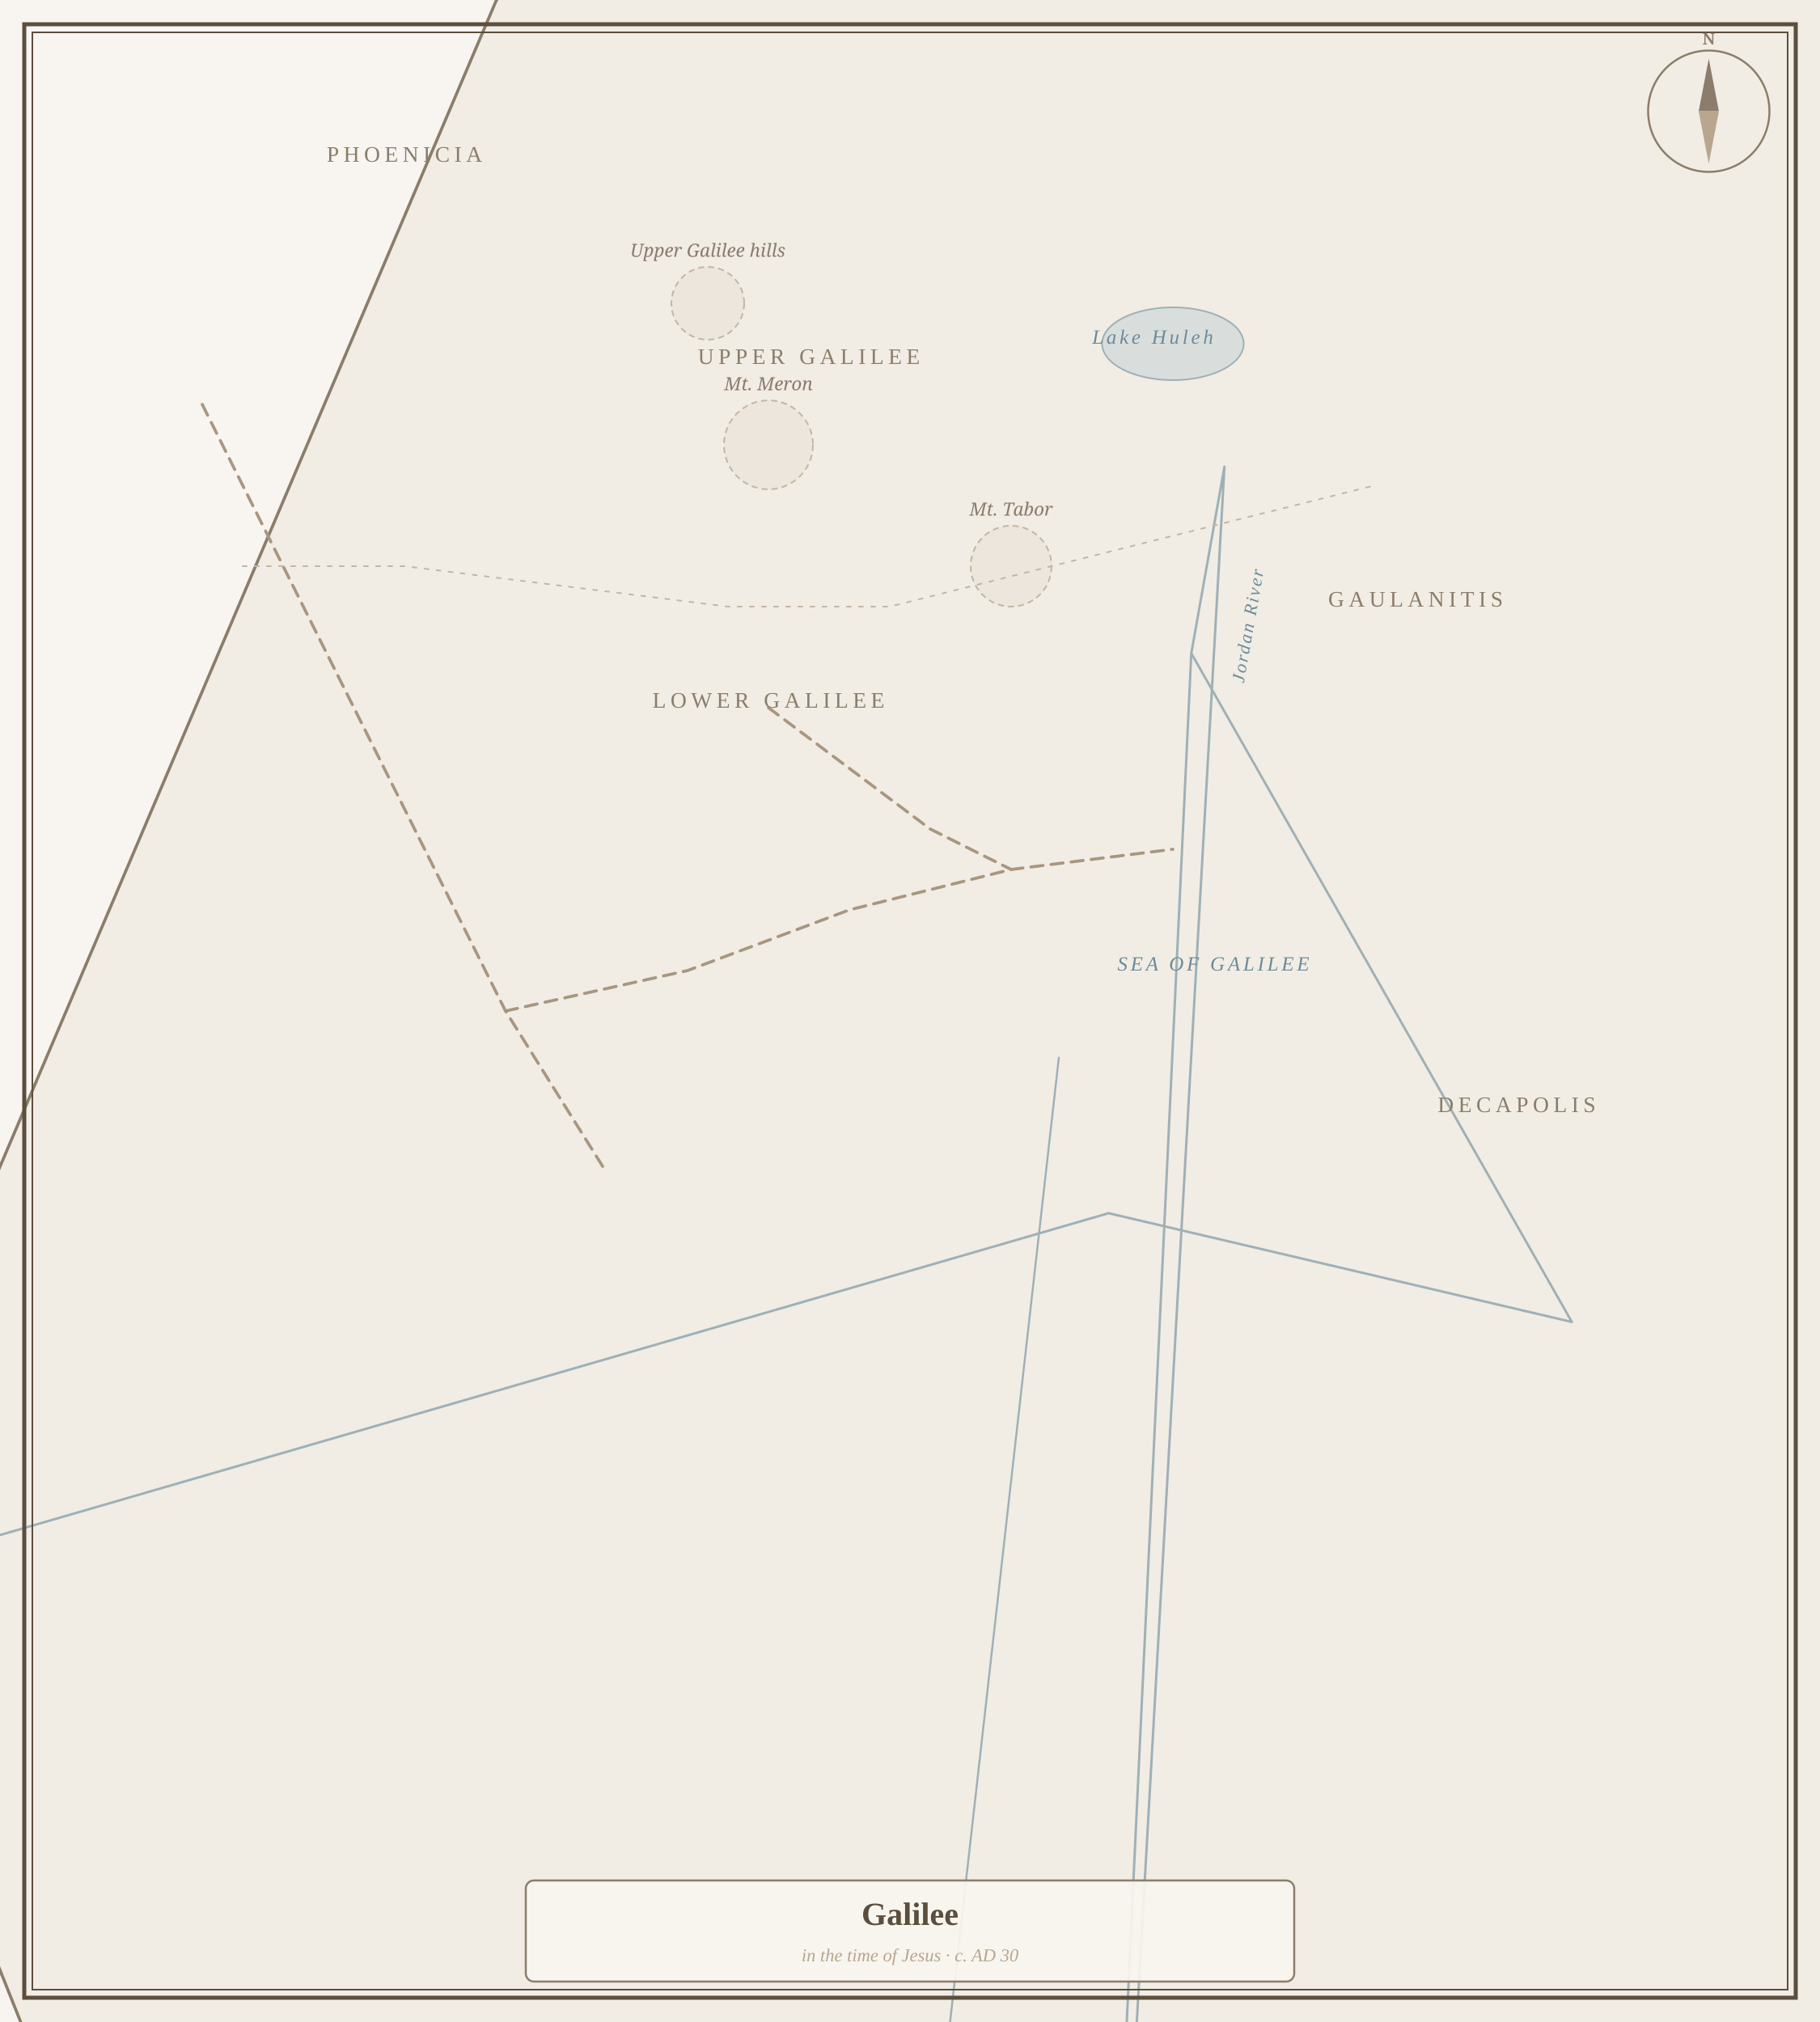
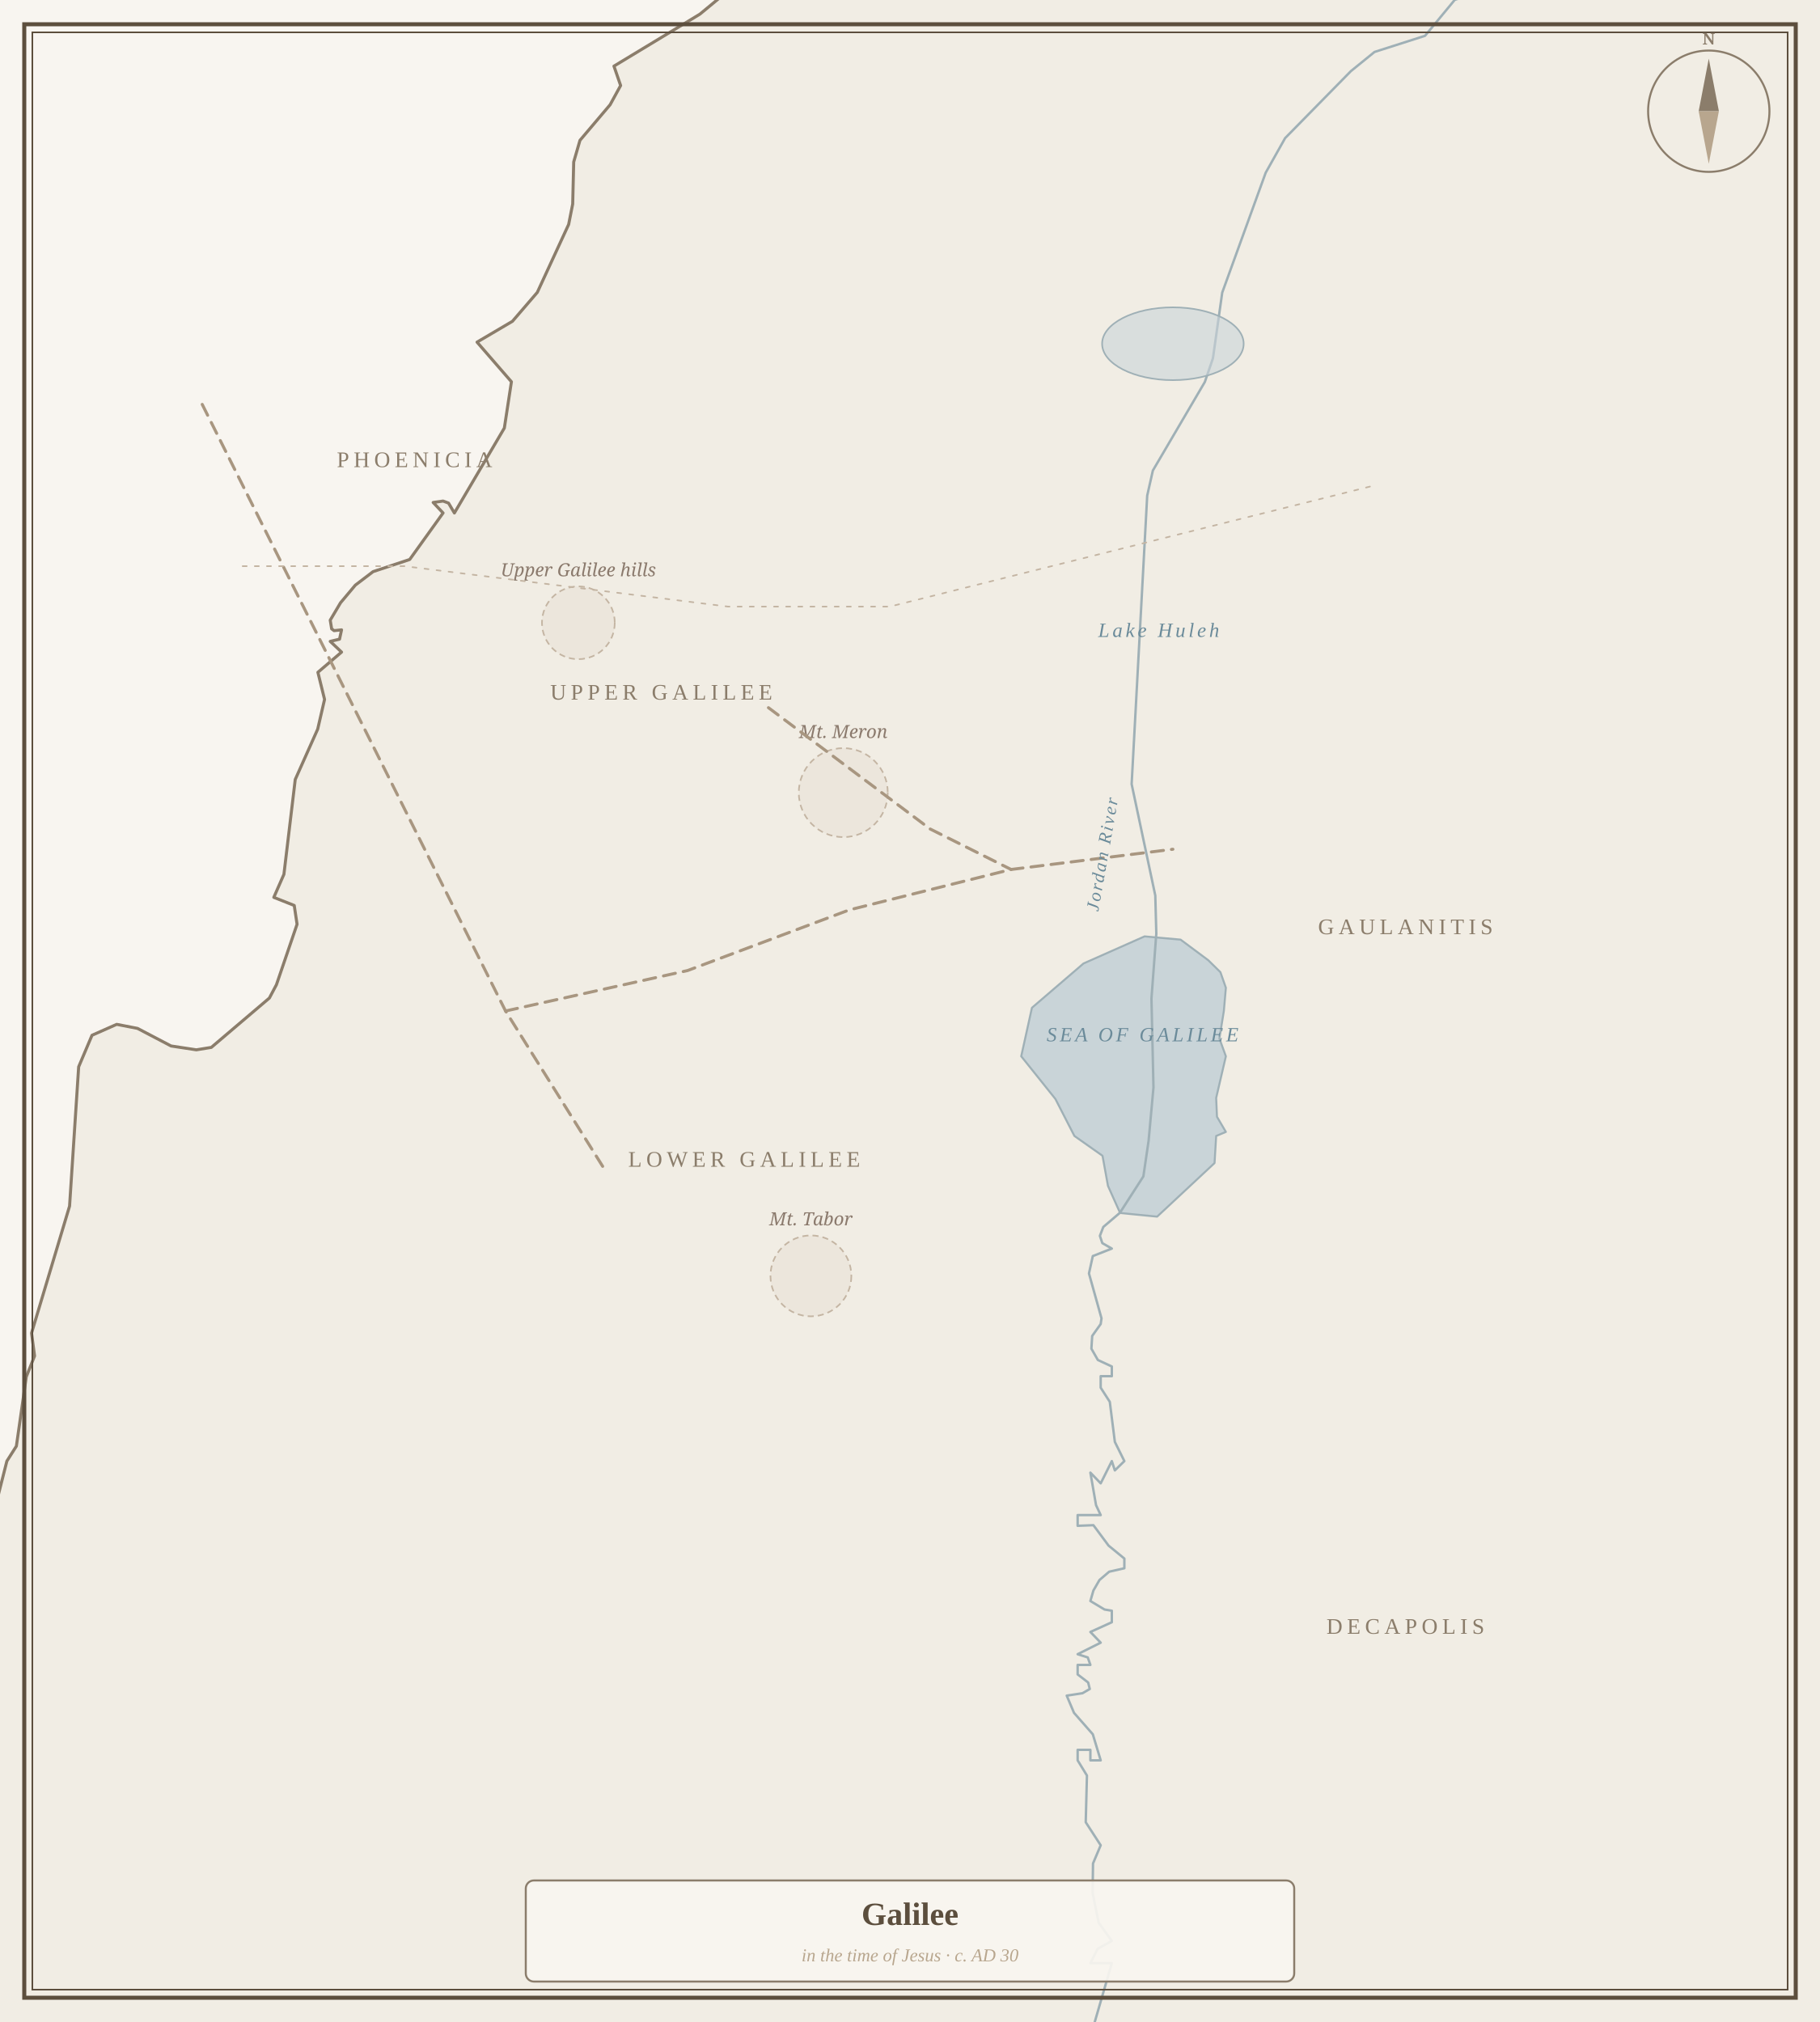
<svg xmlns="http://www.w3.org/2000/svg" viewBox="0 0 900 1000" width="900" height="1000">
  <defs>
    <filter id="parchment-texture">
      <feTurbulence type="fractalNoise" baseFrequency="0.04" numOctaves="3" result="noise" />
      <feColorMatrix type="matrix" values="0 0 0 0 0.95  0 0 0 0 0.93  0 0 0 0 0.89  0 0 0 0.04 0" in="noise" result="tint" />
      <feBlend in="SourceGraphic" in2="tint" mode="multiply" />
    </filter>
  </defs>
  <rect x="0" y="0" width="900" height="1000" fill="#F8F5F0" />
-   <polygon points="-36327.3,-2692.3 -35509.1,-3461.5 -35100,-6538.5 -34690.9,-7307.7 -33872.7,-7692.3 -32645.5,-7923.1 -27736.4,-7538.5 -26100,-6923.1 -25281.8,-7461.5 -23236.4,-7692.3 -21190.9,-8461.5 -19145.5,-8076.9 -17918.2,-7692.3 -15872.7,-6153.8 -12600,-4615.4 -8509.1,-1923.1 -3600,384.6 -2781.8,384.6 -736.4,1923.1 163.6,1384.6 -81.8,769.2 245.5,0 572.7,-307.7 1145.5,-153.8 7854.5,6153.8   -17918.2,-7692.3 -18736.4,-8461.5 -19554.5,-8461.5 -20372.7,-8230.8 -21190.9,-6923.1 -16281.8,-2692.3 -13827.3,-5384.6 -14236.4,-6153.8 -17918.2,-7692.3   -11781.8,-3846.2 -7281.8,-6153.8 -5236.4,-5153.8 -9736.4,-2538.5 -11781.8,-3846.2   -6054.5,-5615.4 -4418.2,-6000 -2781.8,-5615.4 -1145.5,-4615.4 1309.1,-2307.7 1309.1,-1923.1 -736.4,-2307.7 -5645.5,1923.1 -6054.5,1923.1 -7445.5,384.6 -7118.2,-769.2 -6054.5,-1923.1 -5645.5,-3461.5 -5645.5,-4230.8 -6463.6,-5384.6 -6054.5,-5615.4   -2127.3,-923.1 -1227.3,-1076.9 -490.9,-769.2 -2127.3,-923.1   -9327.3,-1307.7 -7118.2,-1153.8 -9327.3,-1307.7   -18327.3,-2692.3 -16281.8,-3076.9 -15954.5,-3692.3 -17100,-3692.3 -18736.4,-2769.2 -18327.3,-2692.3   -6054.5,-6384.6 490.9,-6384.6 4581.8,-5769.2 5809.1,-6153.8 5400,-6692.3 -6054.5,-6384.6   -35918.2,-2692.3 -31009.1,-7307.7 -29781.8,-7692.3 -29372.7,-7692.3 -23645.5,-2307.7 -23236.4,-2307.7 -21190.9,-4230.8 -22418.2,-2692.3 -35918.2,-2692.3   -36327.3,-2692.3 -22009.1,4230.8 -20372.7,3846.2 -19963.6,3076.9 -31009.1,-7307.7" fill="#F1EDE4" stroke="none" />
-   <polygon points="523.6,523.1 523.6,523.1   409.1,1538.5 409.1,1538.5" fill="#C9D4D8" stroke="#9FB0B6" stroke-width="1" stroke-linejoin="round" />
-   <polyline points="589.1,323.1 531.8,1538.5   605.5,230.8 589.1,323.1   777.3,653.8 548.2,600   -4009.1,1923.1 -3190.9,1923.1 -2945.5,1538.5   900,-769.2 1145.5,-1384.6 490.9,-2076.9   2536.4,-2307.7 7445.5,-4076.9   -18736.4,-6923.1 -18490.9,-6307.7" fill="none" stroke="#9FB0B6" stroke-width="1.2" stroke-linecap="round" stroke-linejoin="round" />
-   <polygon points="-36327.3,-2692.3 -35509.1,-3461.5 -35100,-6538.5 -34690.9,-7307.7 -33872.7,-7692.3 -32645.5,-7923.1 -27736.4,-7538.5 -26100,-6923.1 -25281.8,-7461.5 -23236.4,-7692.3 -21190.9,-8461.5 -19145.5,-8076.9 -17918.2,-7692.3 -15872.7,-6153.8 -12600,-4615.4 -8509.1,-1923.1 -3600,384.6 -2781.8,384.6 -736.4,1923.1 163.6,1384.6 -81.8,769.2 245.5,0 572.7,-307.7 1145.5,-153.8 7854.5,6153.8   -17918.2,-7692.3 -18736.4,-8461.5 -19554.5,-8461.5 -20372.7,-8230.8 -21190.9,-6923.1 -16281.8,-2692.3 -13827.3,-5384.6 -14236.4,-6153.8 -17918.2,-7692.3   -11781.8,-3846.2 -7281.8,-6153.8 -5236.4,-5153.8 -9736.4,-2538.5 -11781.8,-3846.2   -6054.5,-5615.4 -4418.2,-6000 -2781.8,-5615.4 -1145.5,-4615.4 1309.1,-2307.7 1309.1,-1923.1 -736.4,-2307.7 -5645.5,1923.1 -6054.5,1923.1 -7445.5,384.6 -7118.2,-769.2 -6054.5,-1923.1 -5645.5,-3461.5 -5645.5,-4230.8 -6463.6,-5384.6 -6054.5,-5615.4   -2127.3,-923.1 -1227.3,-1076.9 -490.9,-769.2 -2127.3,-923.1   -9327.3,-1307.7 -7118.2,-1153.8 -9327.3,-1307.7   -18327.3,-2692.3 -16281.8,-3076.9 -15954.5,-3692.3 -17100,-3692.3 -18736.4,-2769.2 -18327.3,-2692.3   -6054.5,-6384.6 490.9,-6384.6 4581.8,-5769.2 5809.1,-6153.8 5400,-6692.3 -6054.5,-6384.6   -35918.2,-2692.3 -31009.1,-7307.7 -29781.8,-7692.3 -29372.7,-7692.3 -23645.5,-2307.7 -23236.4,-2307.7 -21190.9,-4230.8 -22418.2,-2692.3 -35918.2,-2692.3   -36327.3,-2692.3 -22009.1,4230.8 -20372.7,3846.2 -19963.6,3076.9 -31009.1,-7307.7" fill="none" stroke="#8B7D6B" stroke-width="1.5" stroke-linejoin="round" />
-   <circle cx="380" cy="220" r="22" fill="rgba(196,181,163,0.12)" stroke="#C4B5A3" stroke-width="0.8" stroke-dasharray="3,2" />
-   <text x="380" y="193" text-anchor="middle" font-family="Georgia, serif" font-style="italic" font-size="9" fill="#8B7A6D">Mt. Meron</text>
-   <circle cx="500" cy="280" r="20" fill="rgba(196,181,163,0.12)" stroke="#C4B5A3" stroke-width="0.8" stroke-dasharray="3,2" />
-   <text x="500" y="255" text-anchor="middle" font-family="Georgia, serif" font-style="italic" font-size="9" fill="#8B7A6D">Mt. Tabor</text>
-   <circle cx="350" cy="150" r="18" fill="rgba(196,181,163,0.12)" stroke="#C4B5A3" stroke-width="0.8" stroke-dasharray="3,2" />
-   <text x="350" y="127" text-anchor="middle" font-family="Georgia, serif" font-style="italic" font-size="9" fill="#8B7A6D">Upper Galilee hills</text>
+   <polygon points="-45,1050 -45,914.1 3.4,722.6 8.1,715.2 13,680.9 17.1,670.6 15.6,659.3 34.4,596.5 38.9,527.6 45.5,512 57.7,506.6 68,508.6 84.6,517.3 97.1,519.2 104.5,518 133.2,493.6 136.7,487 146.9,457.1 145.5,447.8 135.4,443.8 140.4,432.4 146,385.5 157.1,360.6 160.5,345.9 157.2,332.5 168.9,322.5 163.3,317.2 167.9,316.1 168.9,311.5 165.2,311.9 164,311 163.3,306.7 168.4,298.1 175.7,289.4 184.5,282.7 202.6,276.7 219.1,253.7 214.2,248.5 219.1,247.8 221.8,248.8 224.7,253.7 249.4,211.7 252.9,188.8 235.9,169.2 253.4,158.9 265.7,144.6 281.2,111 283.2,100.9 283.7,80.1 286.8,69.4 301.7,51.8 306.9,42.3 303.6,32.7 346.1,7 367.5,-10.7 376.7,-33.4 378.4,-43.3 381.5,-50 945,-50 945,1050" fill="#F1EDE4" stroke="none" />
+   <polygon points="605.2,500 603,513.6 606.2,522.4 601.4,543 601.8,552.3 606.2,559.8 601.4,561.8 600.6,575.2 572.2,601.7 553.9,599.9 547.9,586.5 545.2,571.6 531.3,561.8 521.9,543.5 505,522.4 510.3,498.4 535.8,476.5 566,463.1 583.8,464.7 597.5,474.9 603.5,480.8 606.2,488.5 605.2,500" fill="#C9D4D8" stroke="#9FB0B6" stroke-width="1" stroke-linejoin="round" />
+   <polyline points="571.8,461.7 569.4,493.9 570.4,537.8 568,564.1 565.4,581.8 553.8,599.8" fill="none" stroke="#9FB0B6" stroke-width="1.2" stroke-linecap="round" stroke-linejoin="round" />
+   <polyline points="756.9,-50 749.7,-40.6 739.1,-8.8 732.4,-4.1 719.4,-0.1 704.7,17.7 679.7,25.7 668,35.2 635.5,68.3 625.9,85.4 604.4,144.7 599.8,177.2 595.8,188.9 570.1,232.7 567.3,245.1 559.6,387.8 571.3,442.9 571.8,461.7" fill="none" stroke="#9FB0B6" stroke-width="1.2" stroke-linecap="round" stroke-linejoin="round" />
+   <polyline points="553.8,599.8 545.6,606.8 543.9,611.2 545.1,614.8 549.8,617.5 540.4,621.2 538.5,629.8 544.7,652 544.3,654.8 540.1,660.7 539.7,667 542.9,672.6 549.8,675.8 549.8,680.6 544.3,680.6 544.3,686.3 548.8,693.3 551.3,713.1 556,722.6 551.3,727.2 549.8,722.6 544.3,733.6 539.2,728.3 542,744.4 544.3,749.3 532.9,749.3 532.9,754.6 540.7,754.3 548.2,764.4 556,770.8 556,775.6 548.5,777.3 543.7,781.4 540.7,786.6 539.2,791.8 546.2,796 549.8,796.6 549.8,802.3 539.2,807.1 544.3,812.4 532.9,818.1 537.9,819.7 539.2,823.4 532.9,823.4 532.9,828.1 538.1,832.1 538.9,835.3 535.3,837.4 527.5,838.6 531.1,847.1 540.4,857.7 544.3,870.6 539.2,870.6 539.2,865.4 532.9,865.4 532.9,870.6 537.5,878.1 536.9,901.2 544.3,912.6 540.5,921.6 540.3,936.2 543.3,950.9 549.8,959.9 542.8,963.8 539.2,970.9 549.8,970.9 535.7,1019.5 539.2,1028.6 539.2,1034.4 532.5,1037.1 528.7,1040.6 528.7,1044.8 532.7,1050" fill="none" stroke="#9FB0B6" stroke-width="1.2" stroke-linecap="round" stroke-linejoin="round" />
+   <polygon points="-45,1050 -45,914.1 3.4,722.6 8.1,715.2 13,680.9 17.1,670.6 15.6,659.3 34.4,596.5 38.9,527.6 45.5,512 57.7,506.6 68,508.6 84.6,517.3 97.1,519.2 104.5,518 133.2,493.6 136.7,487 146.9,457.1 145.5,447.8 135.4,443.8 140.4,432.4 146,385.5 157.1,360.6 160.5,345.9 157.2,332.5 168.9,322.5 163.3,317.2 167.9,316.1 168.9,311.5 165.2,311.9 164,311 163.3,306.7 168.4,298.1 175.7,289.4 184.5,282.7 202.6,276.7 219.1,253.7 214.2,248.5 219.1,247.8 221.8,248.8 224.7,253.7 249.4,211.7 252.9,188.8 235.9,169.2 253.4,158.9 265.7,144.6 281.2,111 283.2,100.9 283.7,80.1 286.8,69.4 301.7,51.8 306.9,42.3 303.6,32.7 346.1,7 367.5,-10.7 376.7,-33.4 378.4,-43.3 381.5,-50 945,-50 945,1050" fill="none" stroke="#8B7D6B" stroke-width="1.5" stroke-linejoin="round" />
+   <circle cx="417" cy="392" r="22" fill="rgba(196,181,163,0.12)" stroke="#C4B5A3" stroke-width="0.8" stroke-dasharray="3,2" />
+   <text x="417" y="365" text-anchor="middle" font-family="Georgia, serif" font-style="italic" font-size="9" fill="#8B7A6D">Mt. Meron</text>
+   <circle cx="401" cy="631" r="20" fill="rgba(196,181,163,0.12)" stroke="#C4B5A3" stroke-width="0.8" stroke-dasharray="3,2" />
+   <text x="401" y="606" text-anchor="middle" font-family="Georgia, serif" font-style="italic" font-size="9" fill="#8B7A6D">Mt. Tabor</text>
+   <circle cx="286" cy="308" r="18" fill="rgba(196,181,163,0.12)" stroke="#C4B5A3" stroke-width="0.8" stroke-dasharray="3,2" />
+   <text x="286" y="285" text-anchor="middle" font-family="Georgia, serif" font-style="italic" font-size="9" fill="#8B7A6D">Upper Galilee hills</text>
  <g id="overlay-galilee" fill="none" stroke="#A89680" stroke-width="1.5" stroke-dasharray="6,4" stroke-linecap="round" stroke-linejoin="round">
    <polyline points="100,200 150,300 200,400 250,500 300,580" />
    <polyline points="250,500 340,480 420,450 500,430 580,420" />
    <polyline points="380,350 420,380 460,410 500,430" />
  </g>
  <g fill="#C9D4D8" fill-opacity="0.6" stroke="#9FB0B6" stroke-width="0.8">
    <ellipse cx="580" cy="170" rx="35" ry="18" />
  </g>
  <g fill="none" stroke="#C4B5A3" stroke-width="0.8" stroke-dasharray="2,4" stroke-linecap="round">
    <polyline points="120,280 200,280 280,290 360,300 440,300 520,280 600,260 680,240" />
  </g>
-   <text x="600" y="480" text-anchor="middle" font-family="Georgia, 'Times New Roman', serif" font-size="10" font-style="italic" font-weight="normal" letter-spacing="0.15em" fill="#6B8B9A">SEA OF GALILEE</text>
-   <text x="400" y="180" text-anchor="middle" font-family="Georgia, 'Times New Roman', serif" font-size="11" font-style="normal" font-weight="normal" letter-spacing="0.2em" fill="#8B7D6B">UPPER GALILEE</text>
-   <text x="380" y="350" text-anchor="middle" font-family="Georgia, 'Times New Roman', serif" font-size="11" font-style="normal" font-weight="normal" letter-spacing="0.2em" fill="#8B7D6B">LOWER GALILEE</text>
-   <text x="620" y="310" text-anchor="middle" font-family="Georgia, 'Times New Roman', serif" font-size="9" font-style="italic" font-weight="normal" letter-spacing="0.1em" fill="#6B8B9A" transform="rotate(-80, 620, 310)">Jordan River</text>
-   <text x="570" y="170" text-anchor="middle" font-family="Georgia, 'Times New Roman', serif" font-size="10" font-style="italic" font-weight="normal" letter-spacing="0.15em" fill="#6B8B9A">Lake Huleh</text>
-   <text x="200" y="80" text-anchor="middle" font-family="Georgia, 'Times New Roman', serif" font-size="11" font-style="normal" font-weight="normal" letter-spacing="0.2em" fill="#8B7D6B">PHOENICIA</text>
-   <text x="700" y="300" text-anchor="middle" font-family="Georgia, 'Times New Roman', serif" font-size="11" font-style="normal" font-weight="normal" letter-spacing="0.2em" fill="#8B7D6B">GAULANITIS</text>
-   <text x="750" y="550" text-anchor="middle" font-family="Georgia, 'Times New Roman', serif" font-size="11" font-style="normal" font-weight="normal" letter-spacing="0.2em" fill="#8B7D6B">DECAPOLIS</text>
+   <text x="565" y="515" text-anchor="middle" font-family="Georgia, 'Times New Roman', serif" font-size="10" font-style="italic" font-weight="normal" letter-spacing="0.15em" fill="#6B8B9A">SEA OF GALILEE</text>
+   <text x="327" y="346" text-anchor="middle" font-family="Georgia, 'Times New Roman', serif" font-size="11" font-style="normal" font-weight="normal" letter-spacing="0.2em" fill="#8B7D6B">UPPER GALILEE</text>
+   <text x="368" y="577" text-anchor="middle" font-family="Georgia, 'Times New Roman', serif" font-size="11" font-style="normal" font-weight="normal" letter-spacing="0.2em" fill="#8B7D6B">LOWER GALILEE</text>
+   <text x="548" y="423" text-anchor="middle" font-family="Georgia, 'Times New Roman', serif" font-size="9" font-style="italic" font-weight="normal" letter-spacing="0.1em" fill="#6B8B9A" transform="rotate(-80, 548, 423)">Jordan River</text>
+   <text x="573" y="315" text-anchor="middle" font-family="Georgia, 'Times New Roman', serif" font-size="10" font-style="italic" font-weight="normal" letter-spacing="0.15em" fill="#6B8B9A">Lake Huleh</text>
+   <text x="205" y="231" text-anchor="middle" font-family="Georgia, 'Times New Roman', serif" font-size="11" font-style="normal" font-weight="normal" letter-spacing="0.2em" fill="#8B7D6B">PHOENICIA</text>
+   <text x="695" y="462" text-anchor="middle" font-family="Georgia, 'Times New Roman', serif" font-size="11" font-style="normal" font-weight="normal" letter-spacing="0.2em" fill="#8B7D6B">GAULANITIS</text>
+   <text x="695" y="808" text-anchor="middle" font-family="Georgia, 'Times New Roman', serif" font-size="11" font-style="normal" font-weight="normal" letter-spacing="0.2em" fill="#8B7D6B">DECAPOLIS</text>
  <rect x="12" y="12" width="876" height="976" fill="none" stroke="#5C4E3D" stroke-width="2" />
  <rect x="16" y="16" width="868" height="968" fill="none" stroke="#5C4E3D" stroke-width="0.8" />
  <rect x="260" y="930" width="380" height="50" rx="4" fill="rgba(248,245,240,0.92)" stroke="#8B7D6B" stroke-width="1" />
  <text x="450" y="952" text-anchor="middle" font-family="Georgia, 'Times New Roman', serif" font-size="16" font-weight="bold" fill="#5C4E3D">Galilee</text>
  <text x="450" y="970" text-anchor="middle" font-family="Georgia, 'Times New Roman', serif" font-size="9" font-style="italic" fill="#B8A68E">in the time of Jesus · c. AD 30</text>
  <circle cx="845" cy="55" r="30" fill="#F1EDE4" stroke="#8B7D6B" stroke-width="1" />
  <polygon points="845,29 840,55 850,55" fill="#8B7D6B" />
  <polygon points="845,81 840,55 850,55" fill="#B8A68E" />
  <text x="845" y="22" text-anchor="middle" font-family="Georgia, serif" font-size="8" font-weight="bold" fill="#8B7D6B">N</text>
</svg>
